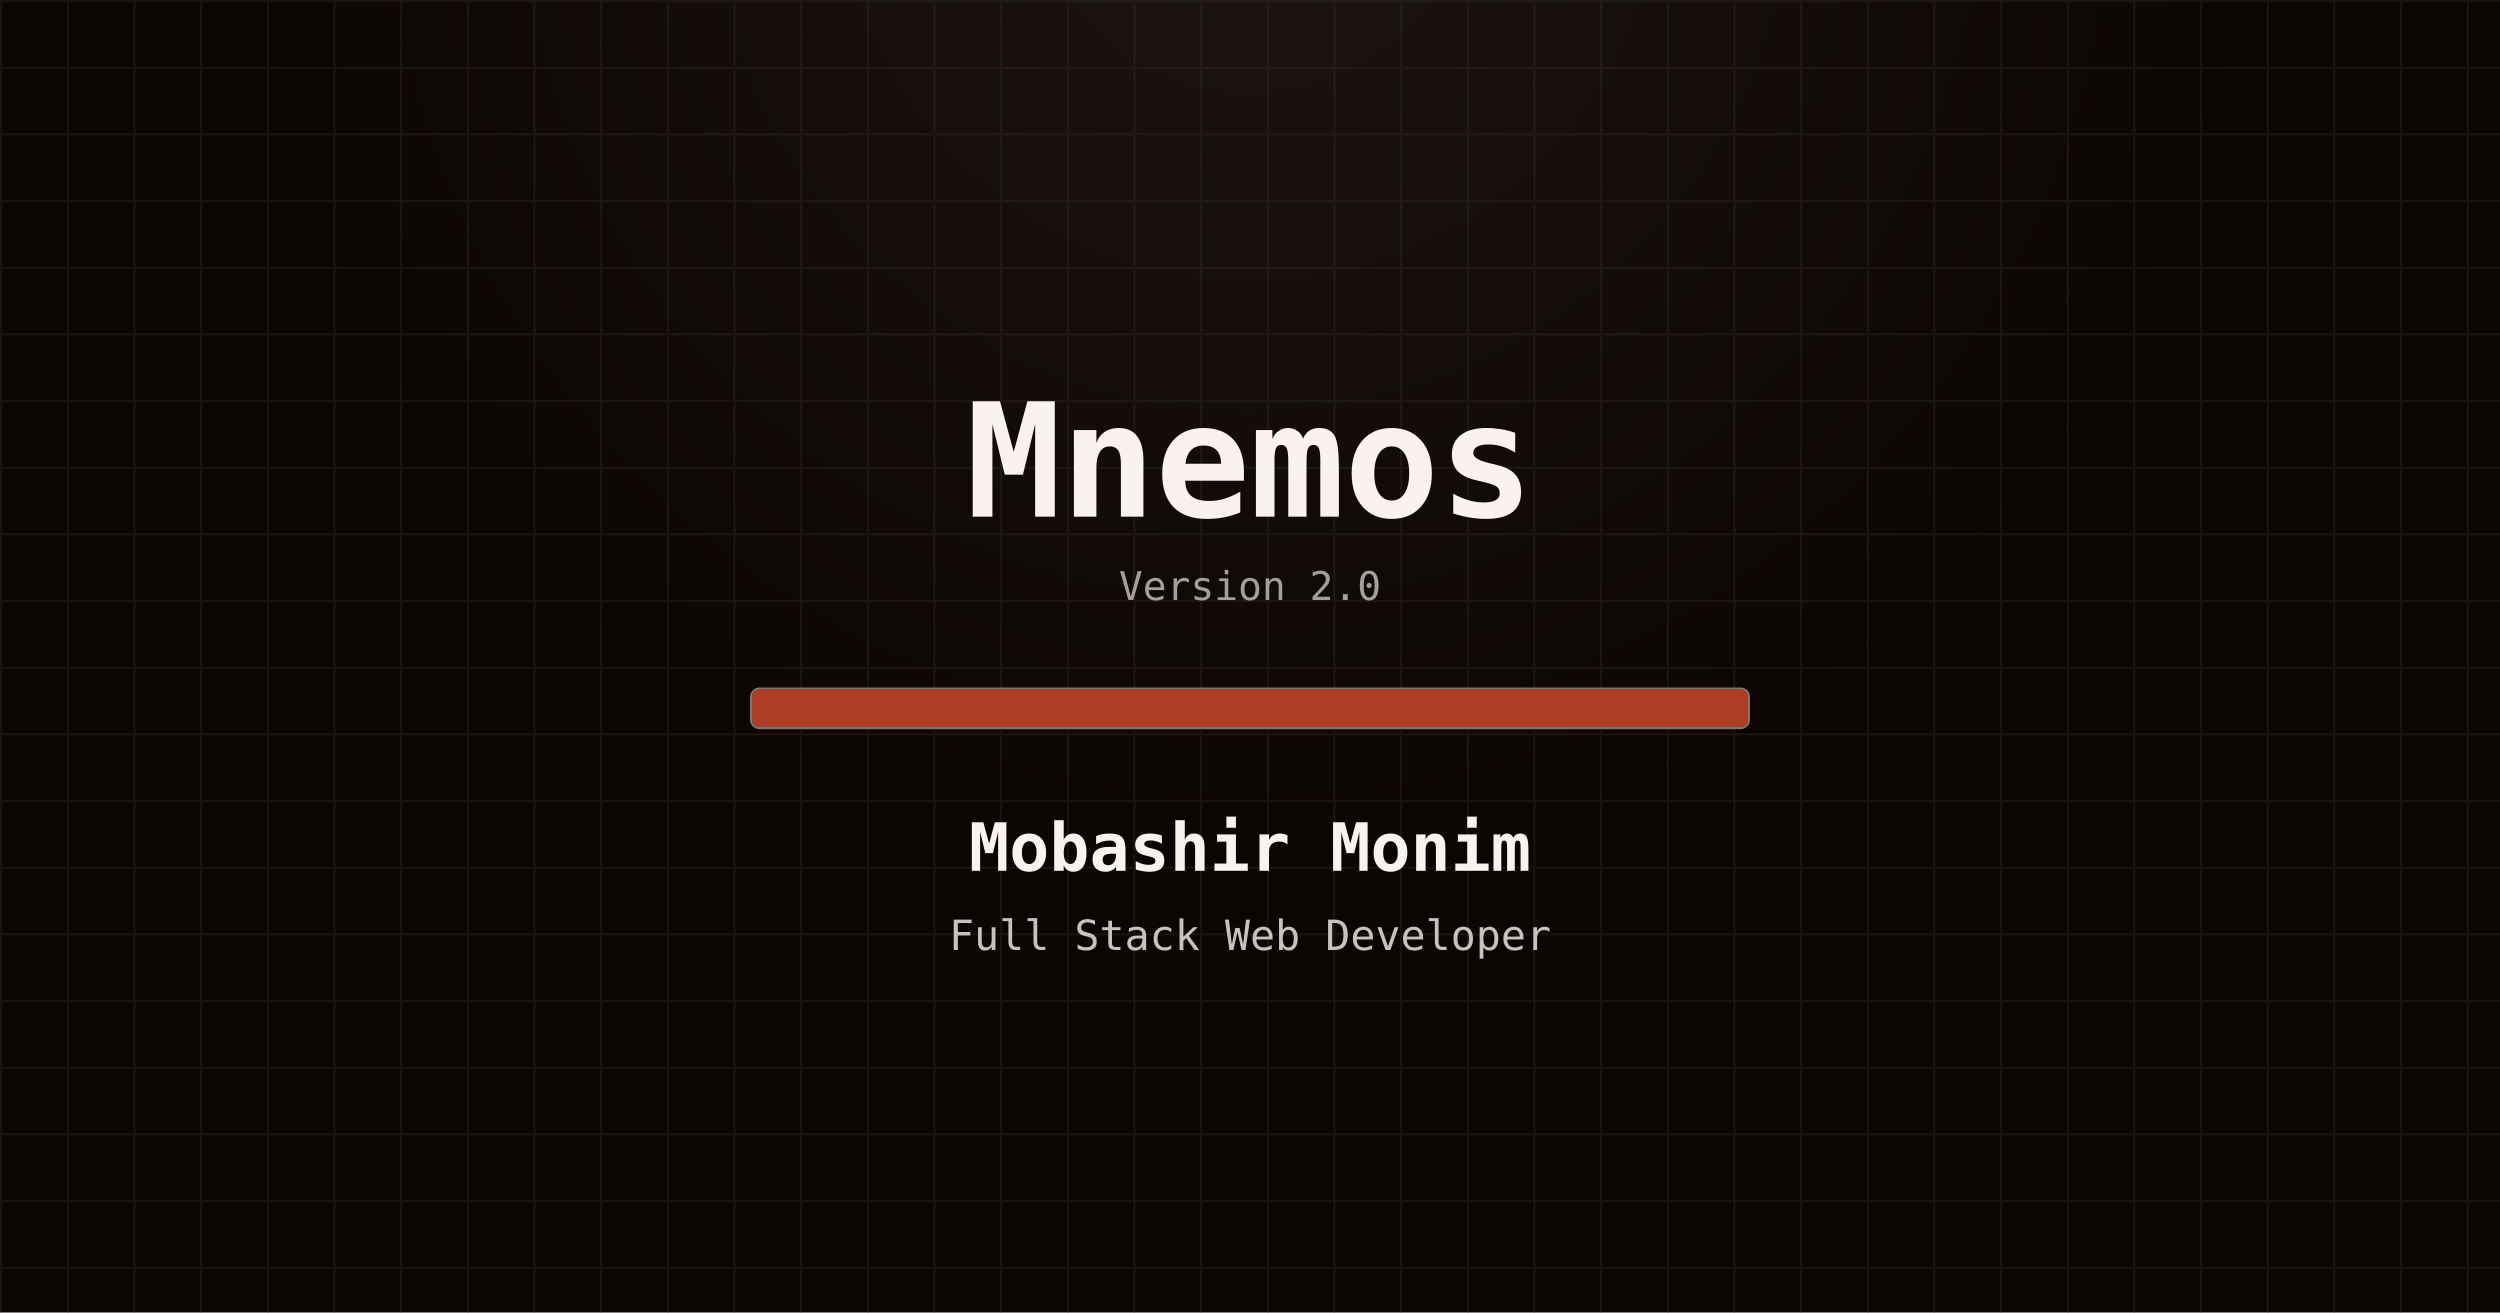
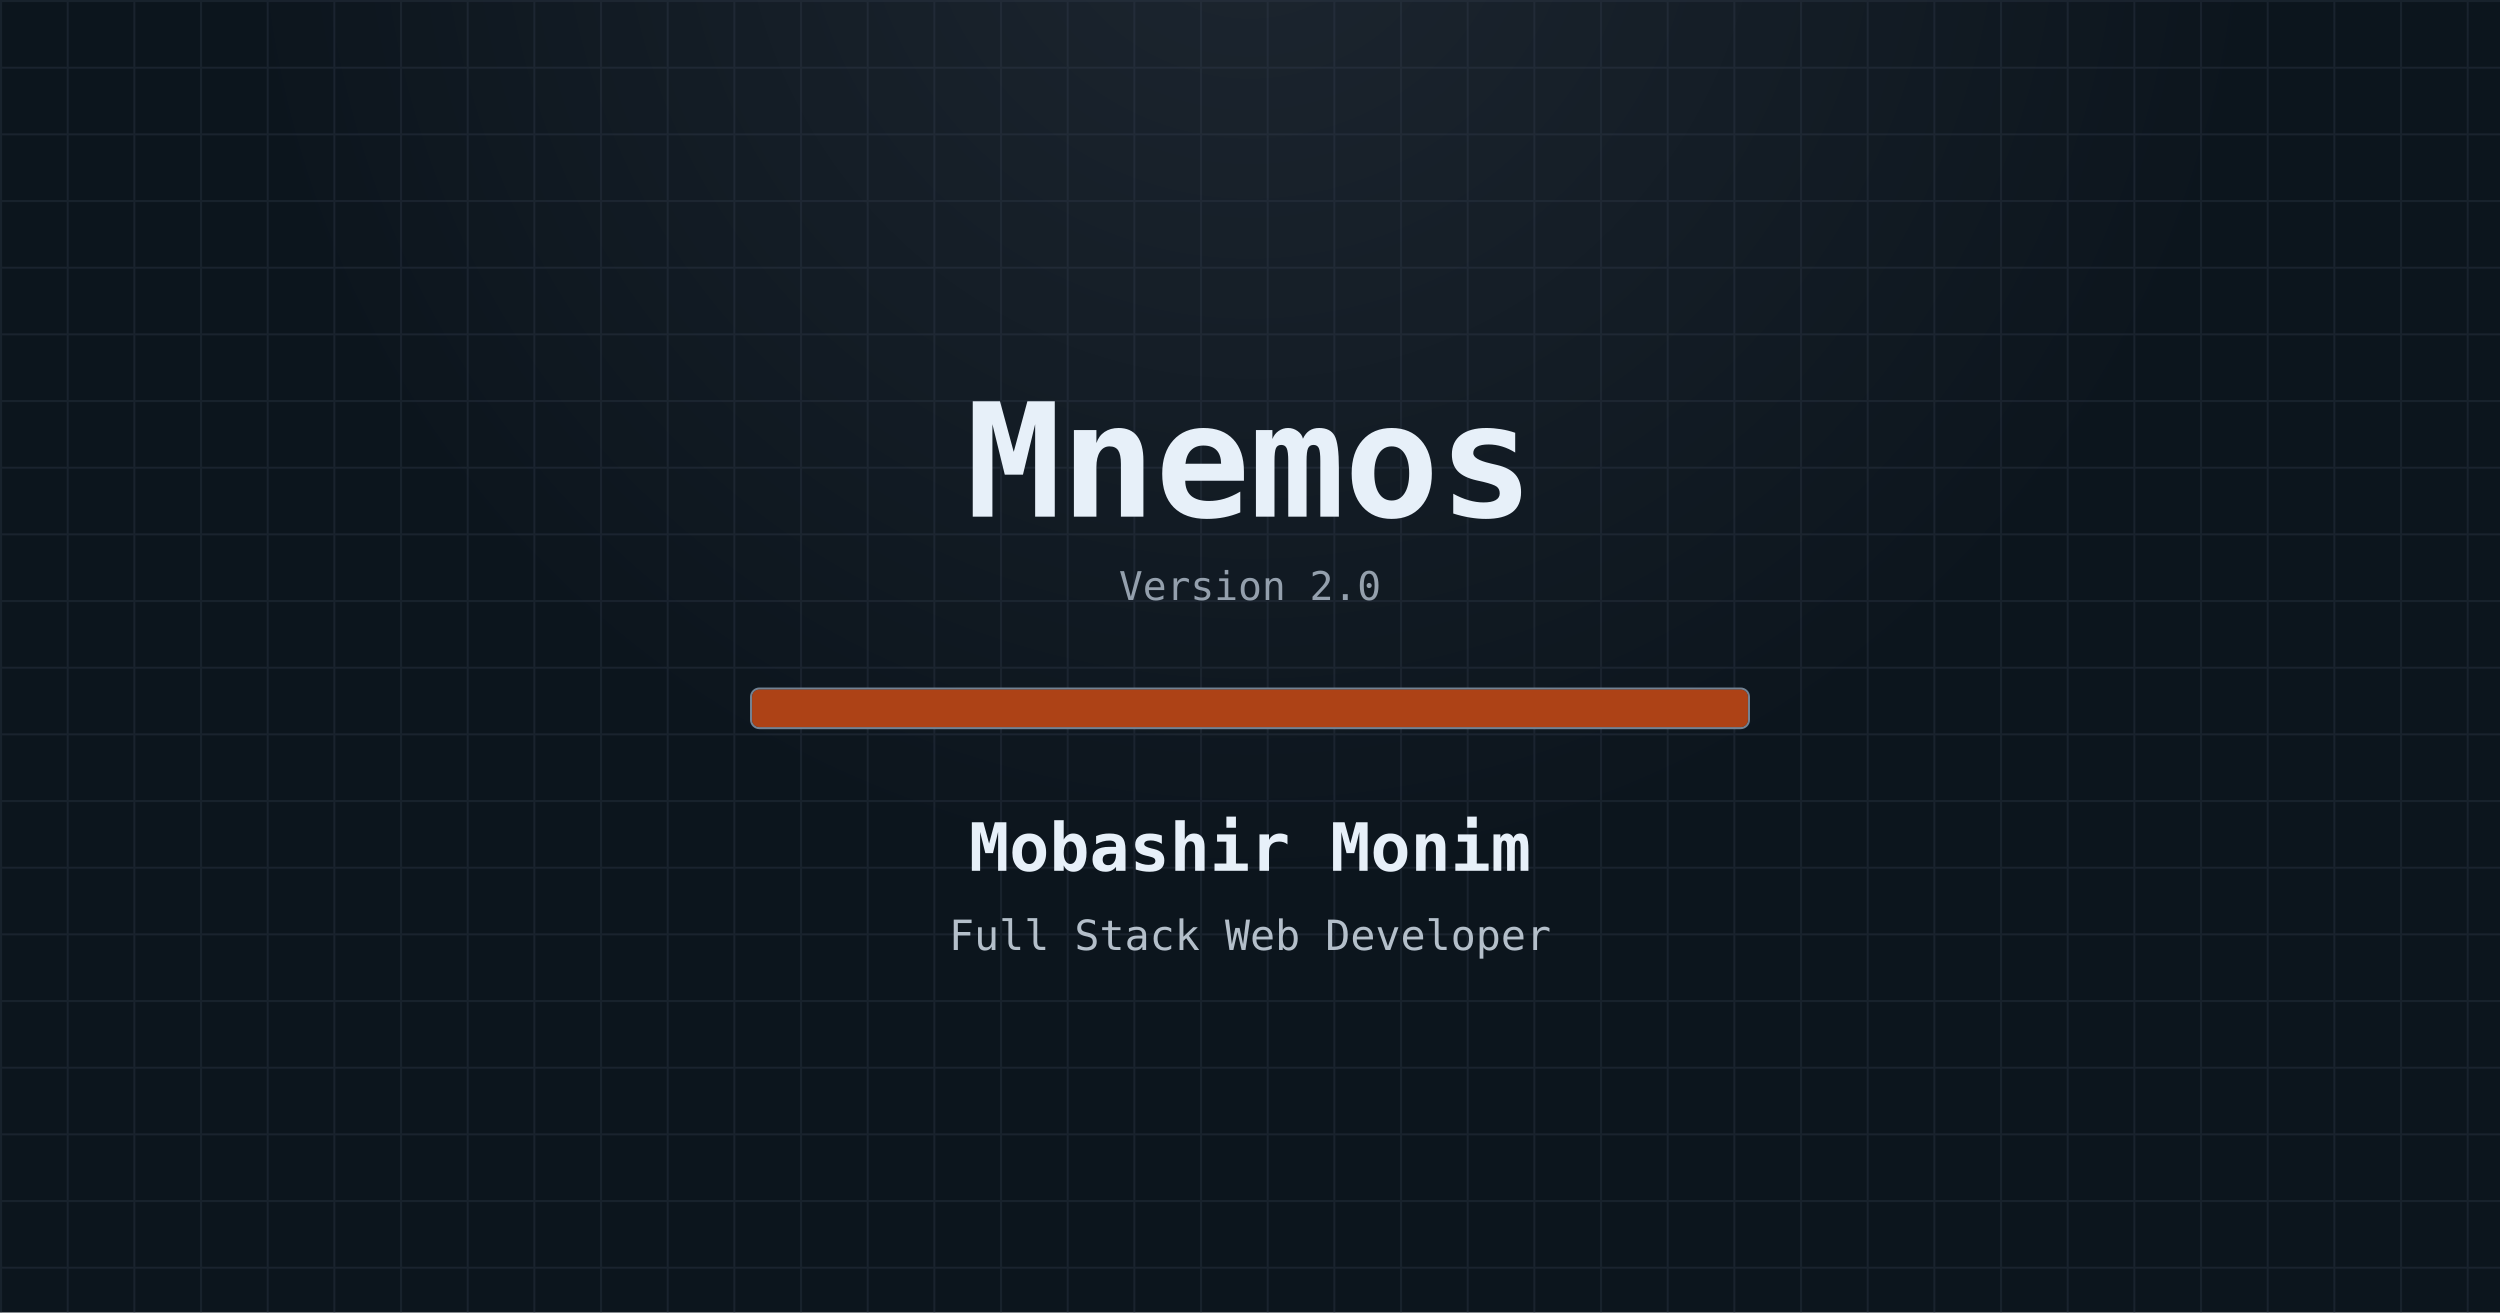
<svg xmlns="http://www.w3.org/2000/svg" width="1200" height="630" viewBox="0 0 1200 630" font-family="ui-monospace, 'SF Mono', SFMono-Regular, Menlo, Consolas, monospace">
  <defs>
    <radialGradient id="ground" cx="600" cy="-63" r="720" gradientUnits="userSpaceOnUse">
-       <stop offset="0" stop-color="#1d1513" />
-       <stop offset="0.68" stop-color="#0b0504" />
-       <stop offset="1" stop-color="#0b0504" />
+       <stop offset="0" stop-color="#1d2630" />
+       <stop offset="0.68" stop-color="#0c151d" />
+       <stop offset="1" stop-color="#0c151d" />
    </radialGradient>
    <pattern id="grid" width="32" height="32" patternUnits="userSpaceOnUse">
-       <path d="M0 0.5H32M0.5 0V32" stroke="#3d3330" stroke-opacity="0.3" stroke-width="1" />
+       <path d="M0 0.5H32M0.5 0V32" stroke="#364250" stroke-opacity="0.3" stroke-width="1" />
    </pattern>
  </defs>
  <rect width="1200" height="630" fill="url(#ground)" />
  <rect width="1200" height="630" fill="url(#grid)" />
-   <text x="600" y="248" text-anchor="middle" font-size="76" font-weight="700" letter-spacing="-0.4" fill="#f9f2f0">
+   <text x="600" y="248" text-anchor="middle" font-size="76" font-weight="700" letter-spacing="-0.4" fill="#e7f0f9">
		Mnemos
	</text>
-   <text x="600" y="288" text-anchor="middle" font-size="19" fill="#a59e9d">Version 2.0</text>
-   <rect x="360.5" y="330.5" width="479" height="19" rx="4" fill="#29211e" stroke="#847571" stroke-width="1" />
-   <rect x="361" y="331" width="478" height="18" rx="3.5" fill="#ae3f27" />
-   <text x="600" y="418" text-anchor="middle" font-size="32" font-weight="600" fill="#f9f2f0">
+   <text x="600" y="288" text-anchor="middle" font-size="19" fill="#94a0ad">Version 2.0</text>
+   <rect x="360.5" y="330.5" width="479" height="19" rx="4" fill="#27313c" stroke="#728293" stroke-width="1" />
+   <rect x="361" y="331" width="478" height="18" rx="3.5" fill="#ad4216" />
+   <text x="600" y="418" text-anchor="middle" font-size="32" font-weight="600" fill="#e7f0f9">
		Mobashir Monim
	</text>
-   <text x="600" y="456" text-anchor="middle" font-size="20" fill="#c7c1bf">
+   <text x="600" y="456" text-anchor="middle" font-size="20" fill="#b4bfca">
		Full Stack Web Developer
	</text>
</svg>
